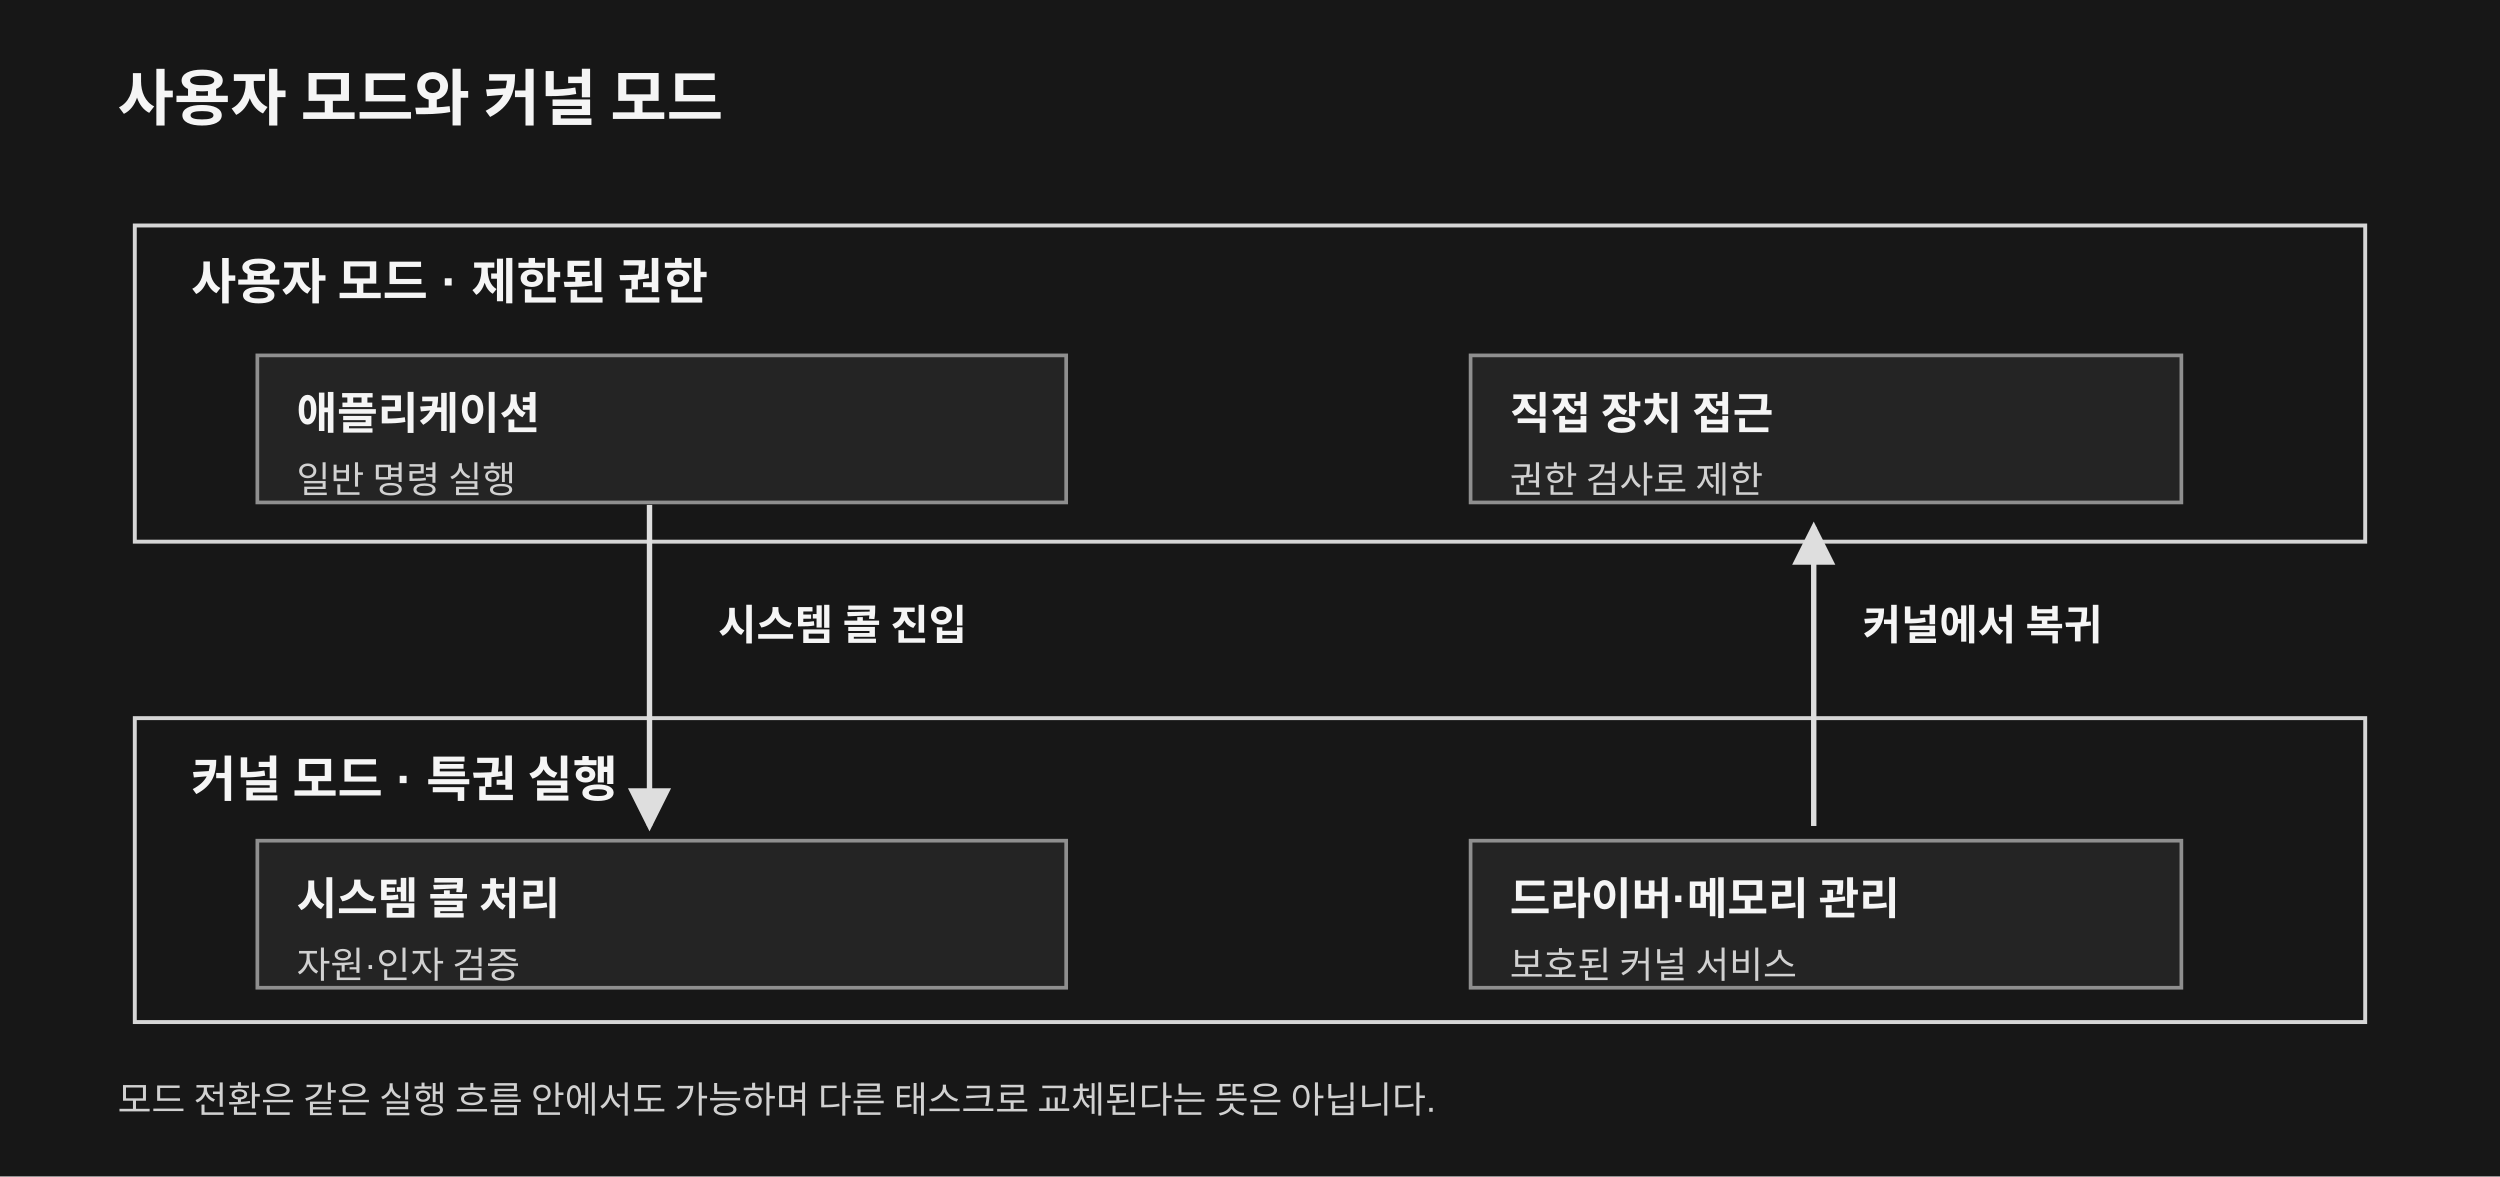
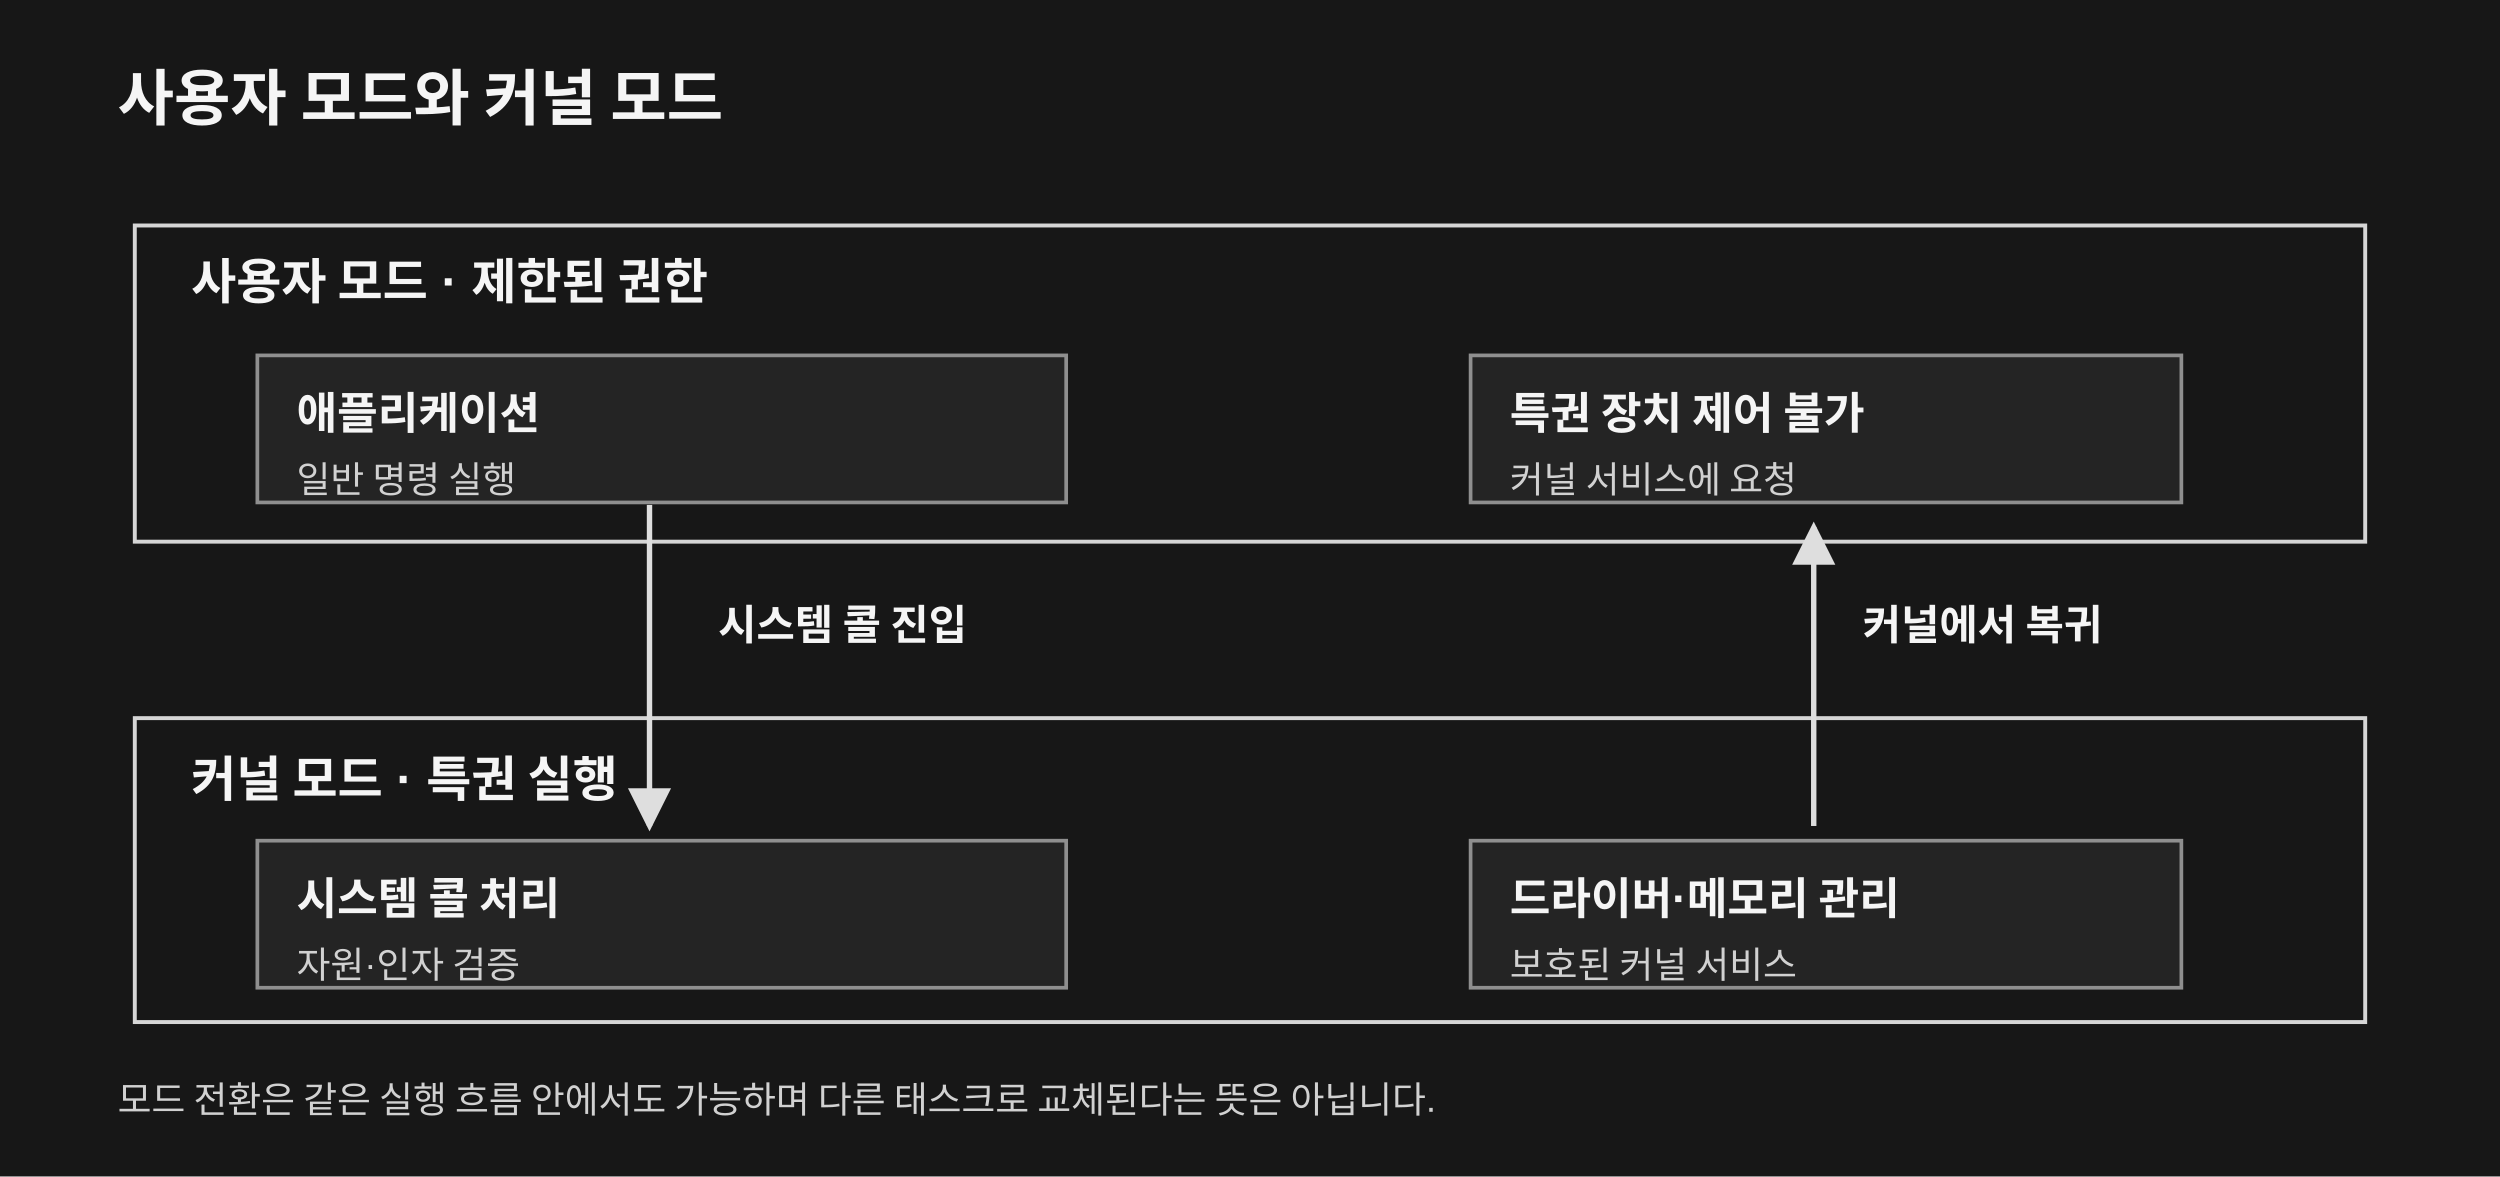
<svg xmlns="http://www.w3.org/2000/svg" viewBox="0 0 1020 480" role="img" aria-labelledby="os-title os-desc">
  <defs>
    <marker id="end" markerWidth="8" markerHeight="8" refX="7" refY="4" orient="auto">
      <path d="M0 0L8 4L0 8Z" fill="#dedede" />
    </marker>
    <style>
.bg{fill:#171717}.panel{fill:#242424;stroke:#8f8f8f;stroke-width:1.5}.outlined{fill:none;stroke:#d6d6d6;stroke-width:1.6}.soft{fill:#303030;stroke:#a8a8a8;stroke-width:1.5}.label{fill:#f5f5f5;font-family:Arial,"Noto Sans KR",sans-serif;font-weight:600}.muted{fill:#d1d1d1;font-family:Arial,"Noto Sans KR",sans-serif;font-weight:400}.arrow{fill:none;stroke:#dedede;stroke-width:2.2;marker-end:url(#end)}.plain{fill:none;stroke:#b7b7b7;stroke-width:1.8}.dash{fill:none;stroke:#bcbcbc;stroke-width:1.6;stroke-dasharray:7 6}.sep{stroke:#777;stroke-width:1}
</style>
  </defs>
  <rect class="bg" width="1020" height="480" />
  <text class="label" x="48" y="49" font-size="25" text-anchor="start">사용자 모드와 커널 모드</text>
  <rect class="outlined" x="55" y="92" width="910" height="129" />
  <text class="label" x="78" y="122" font-size="20" text-anchor="start">사용자 모드 · 제한된 권한</text>
  <rect class="panel" x="105" y="145" width="330" height="60" />
  <text class="label" x="121" y="175" font-size="18" text-anchor="start">애플리케이션</text>
  <text class="muted" x="121" y="201" font-size="15" text-anchor="start">일반 명령 실행</text>
  <rect class="panel" x="600" y="145" width="290" height="60" />
-   <text class="label" x="616" y="175" font-size="18" text-anchor="start">직접 장치 접근</text>
-   <text class="muted" x="616" y="201" font-size="15" text-anchor="start">권한 검사로 제한</text>
+   <text class="label" x="616" y="175" font-size="18" text-anchor="start">특권 장치 제어 불가</text>
+   <text class="muted" x="616" y="201" font-size="15" text-anchor="start">커널 서비스에 요청</text>
  <rect class="outlined" x="55" y="293" width="910" height="124" />
  <text class="label" x="78" y="325" font-size="20" text-anchor="start">커널 모드 · 특권 실행</text>
  <rect class="panel" x="105" y="343" width="330" height="60" />
  <text class="label" x="121" y="373" font-size="18" text-anchor="start">시스템 콜 처리</text>
  <text class="muted" x="121" y="399" font-size="15" text-anchor="start">자원·인자 검증</text>
  <rect class="panel" x="600" y="343" width="290" height="60" />
  <text class="label" x="616" y="373" font-size="18" text-anchor="start">드라이버·메모리 관리</text>
  <text class="muted" x="616" y="399" font-size="15" text-anchor="start">보호된 커널 서비스</text>
  <path class="arrow" d="M265 206L265 337" />
  <text class="label" x="293" y="261" font-size="17" text-anchor="start">시스템 콜 진입</text>
  <path class="arrow" d="M740 337L740 215" />
  <text class="label" x="760" y="261" font-size="17" text-anchor="start">커널에서 복귀</text>
  <text class="muted" x="48" y="454" font-size="15" text-anchor="start">모드 전환은 같은 실행 흐름 안에서도 가능하며 다른 태스크로 교체된다는 뜻은 아닙니다.</text>
</svg>
